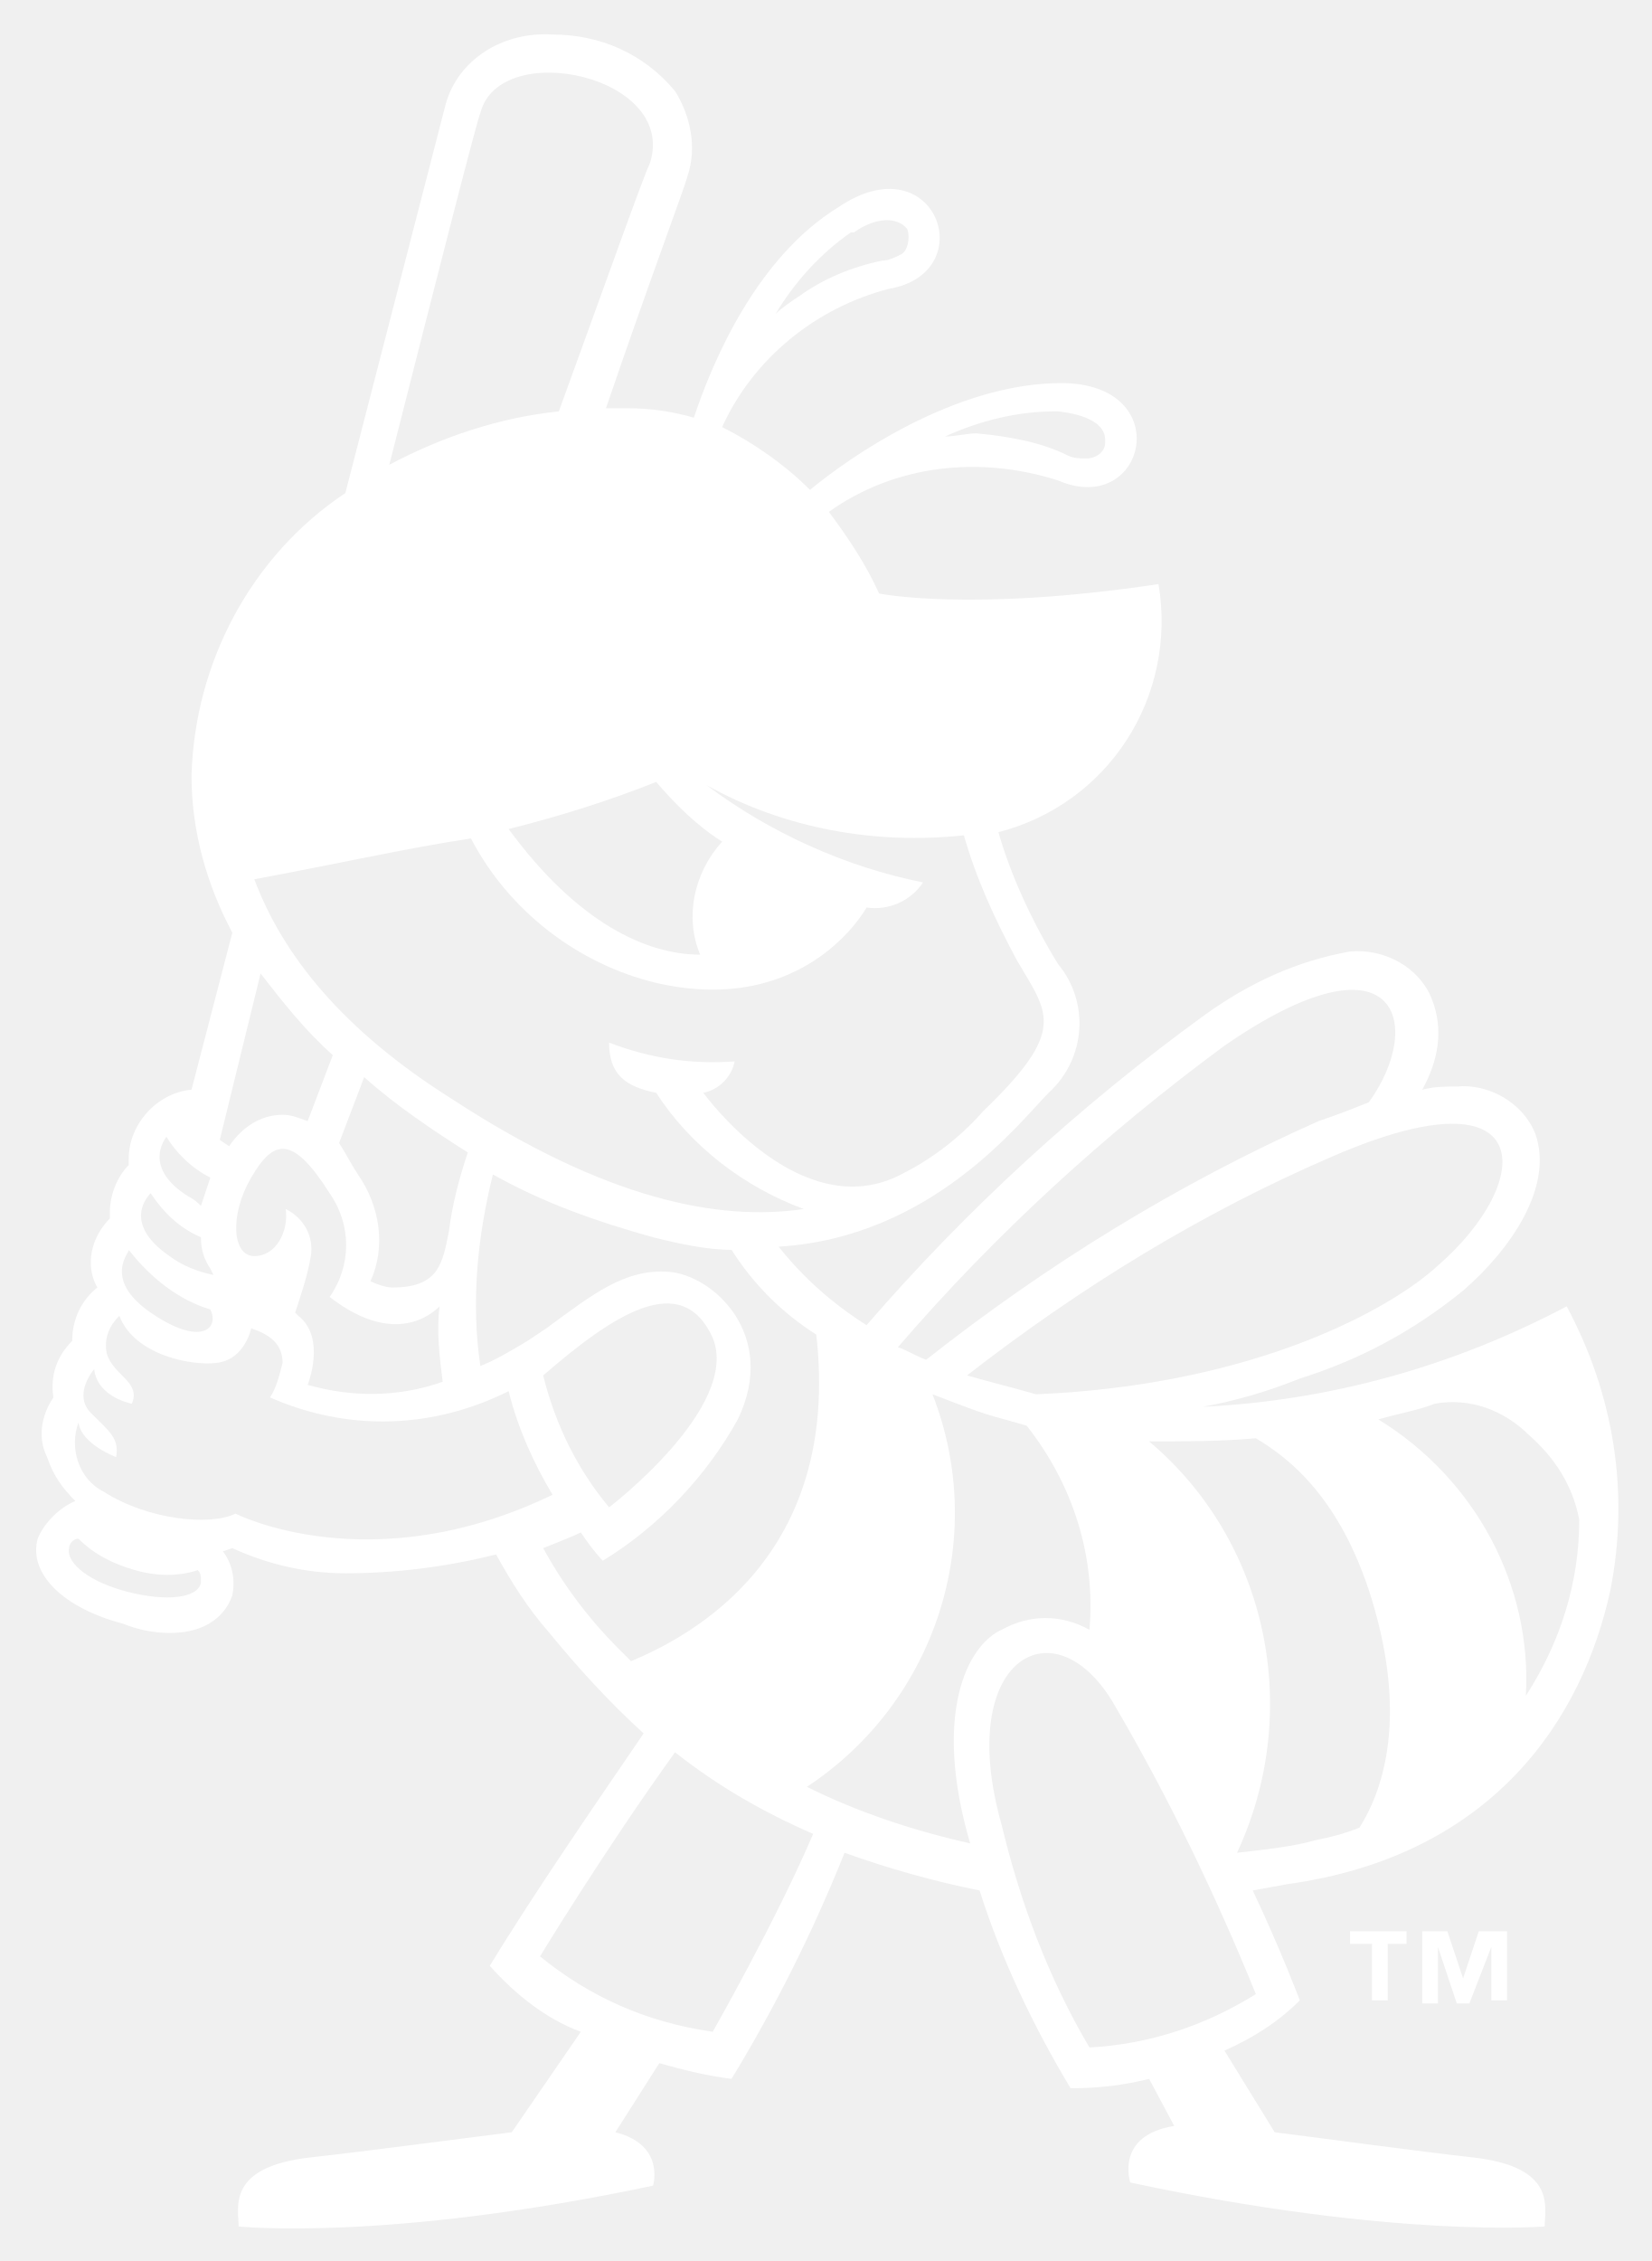
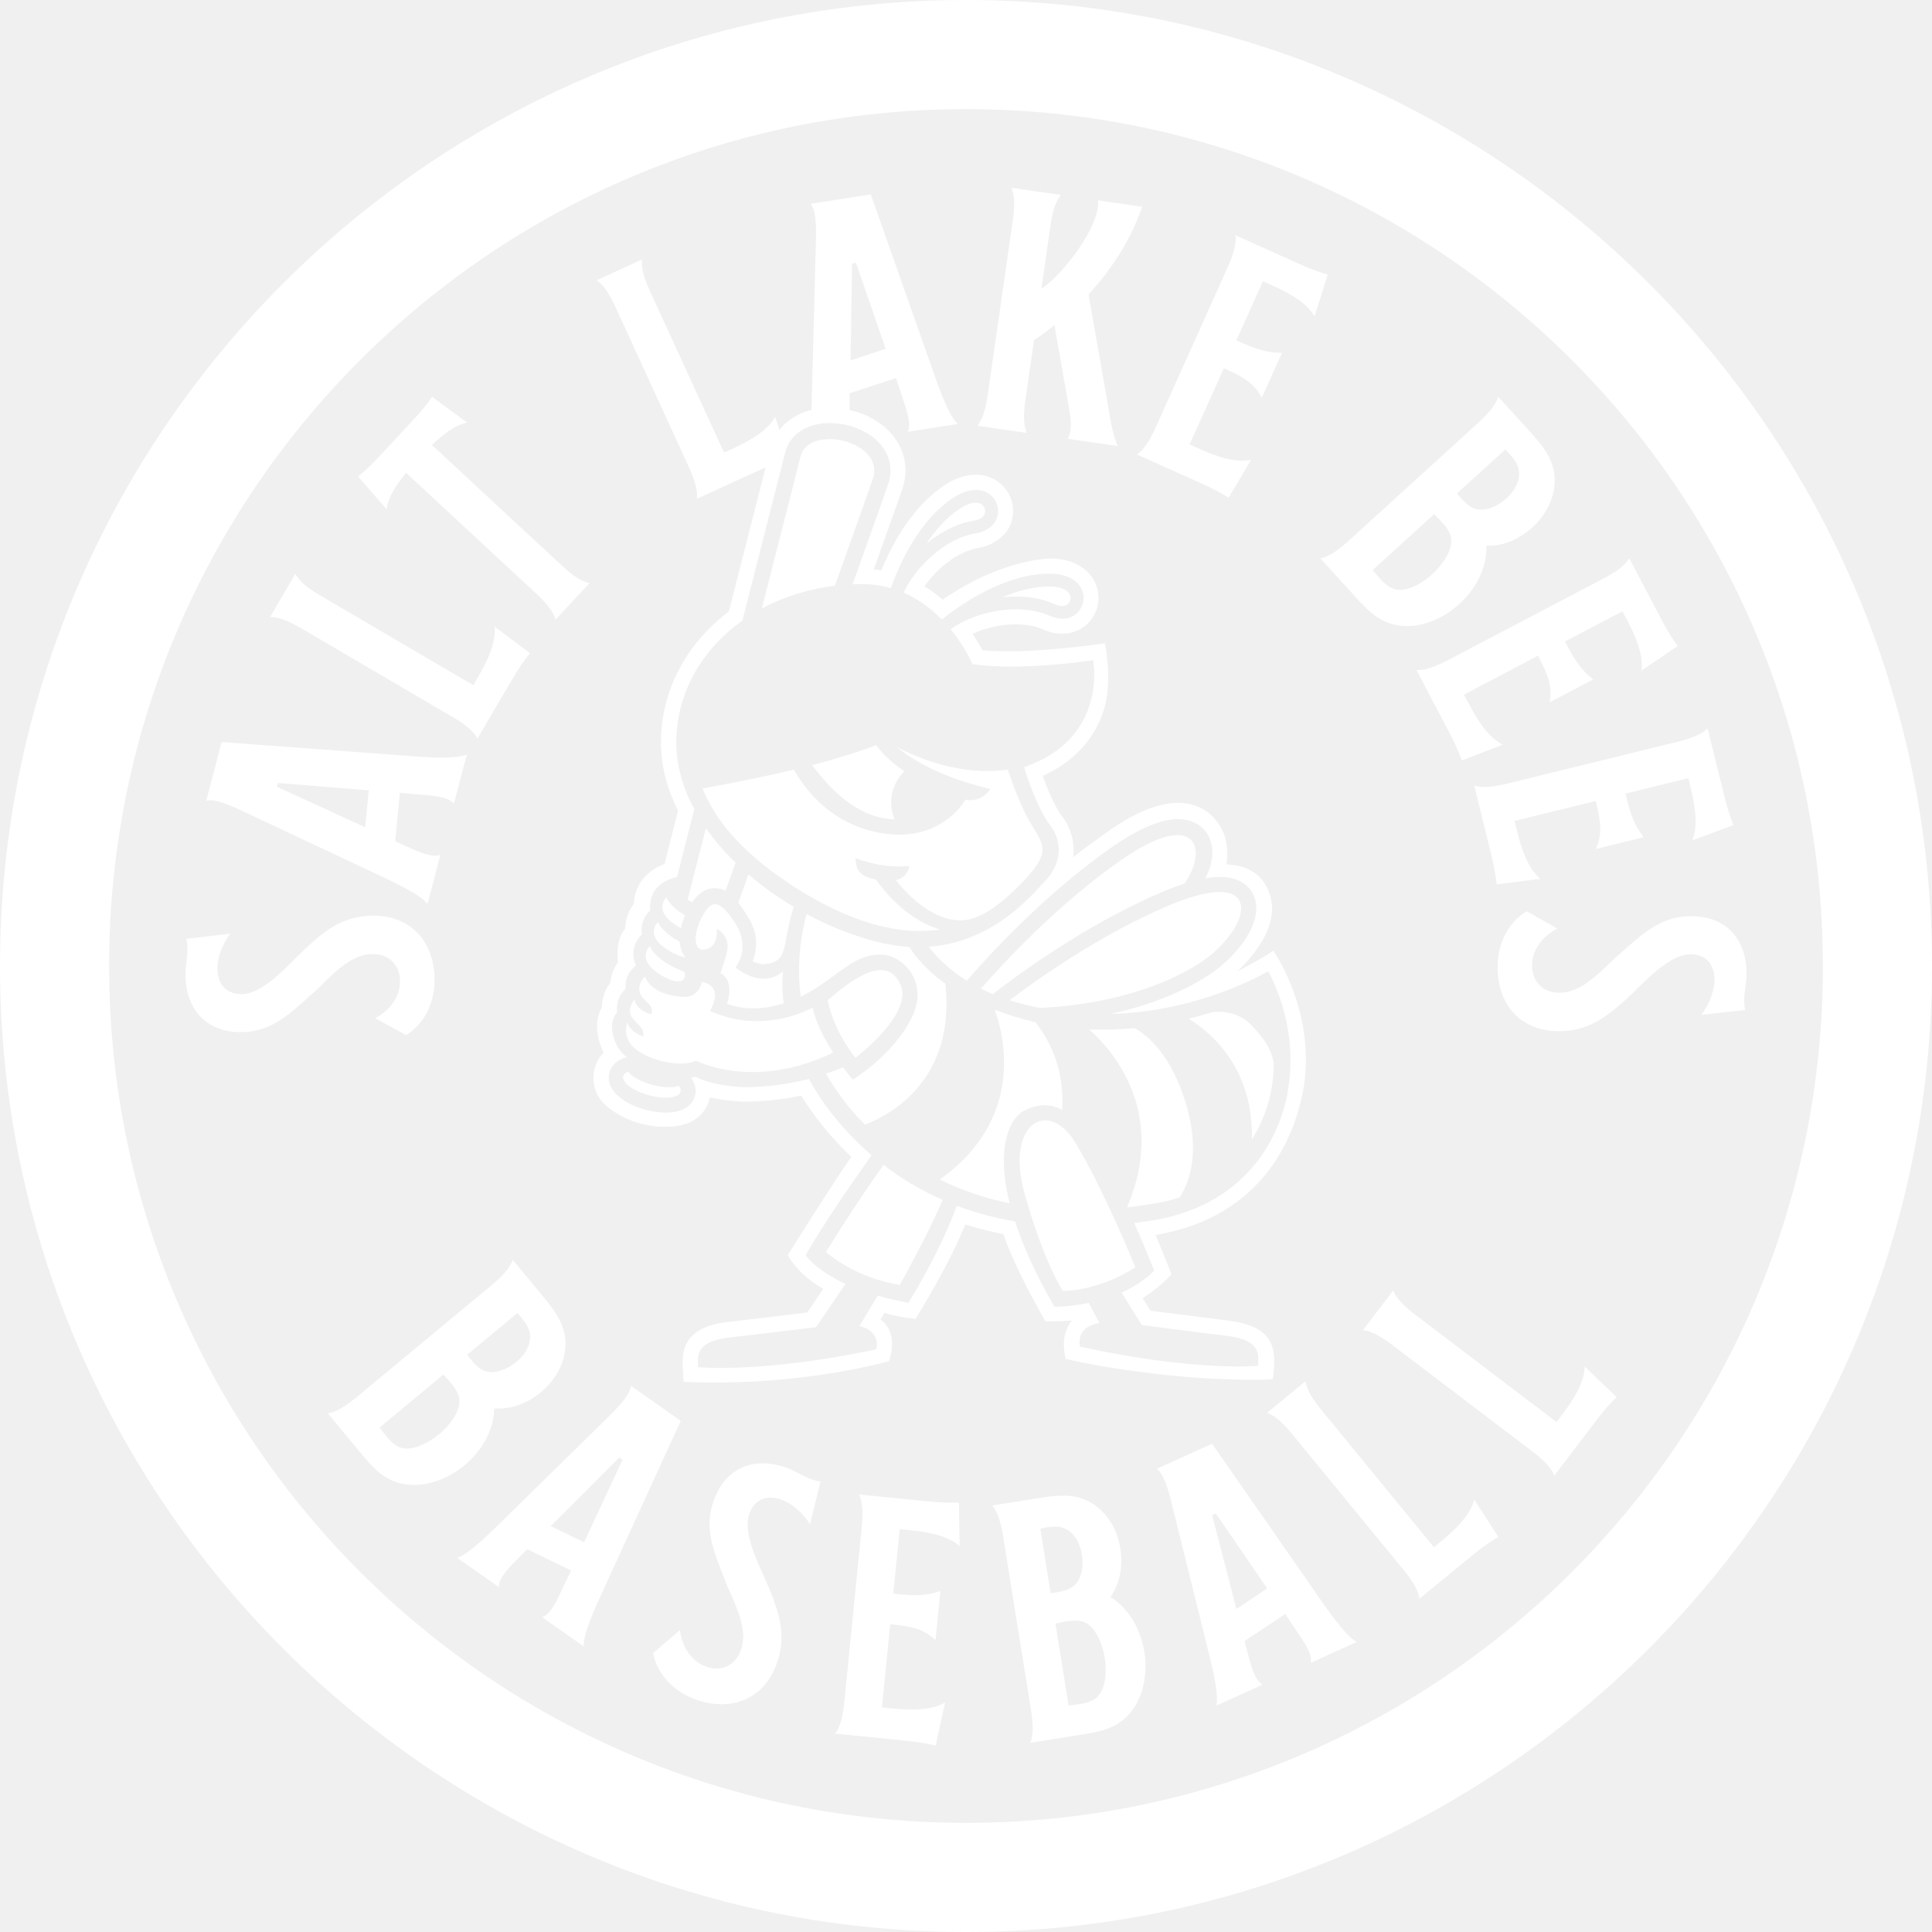
- <svg xmlns="http://www.w3.org/2000/svg" viewBox="0 0 52.6 72">
-   <mask id="ink-561" maskUnits="userSpaceOnUse" x="0" y="0" width="52.6" height="72">
+ <svg xmlns="http://www.w3.org/2000/svg" viewBox="0 0 216 216">
+   <mask id="ink-561" maskUnits="userSpaceOnUse" x="0" y="0" width="216" height="216">
    <g fill="#fff">
-       <path d="M44.9 61.9h-.7v1.8h-.5v-1.8H43v-.4h1.8v.4zm3.1 1.8h-.5V62l-.7 1.8h-.4l-.6-1.8v1.8h-.5v-2.3h.8l.5 1.5.5-1.5h.9v2.2z" fill="#fff" />
-       <path d="M50.2 40.1c2.1 3.2 2.8 7 2.1 10.8-1 5.4-5.4 9.5-10.8 10.2.5 1.3 1.2 2.9 1.2 2.9-.6.7-1.3 1.3-2.1 1.8l.6.9 5.8.7c3.7.5 3.5 2.4 3.2 4.3-2.6.1-5.2 0-7.7-.3-2.5-.2-5.1-.6-7.6-1.2-.3-1-.2-2 .5-2.8-.7.1-2 .1-2 .1-1.2-2.1-2.2-4.2-3-6.5-.9-.2-1.9-.4-2.8-.7-1.1 2.4-2.3 4.8-3.7 7-.8-.1-1.5-.2-2.3-.5l-.3.5c1.5 1.1.6 3.1.6 3.1-4.1 1-8.3 1.6-12.5 1.6-1.6 0-2.7-.1-2.7-.1s-.1-.6-.1-1.3-.1-2.7 3.3-3.1l5.9-.7L17 65c-1.1-.6-2-1.4-2.6-2.5 0 0 3.3-5.2 4.7-7.2-1.4-1.3-2.7-2.9-3.7-4.5-1.4.3-2.8.4-4.3.5H11c-.8 0-1.6-.1-2.4-.3 0 0-.3 2.2-3.2 2.2-1.6 0-3.2-.5-4.5-1.6-.8-.7-1.1-1.8-.8-2.8.1-.4.3-.8.7-1.1-.6-1-.6-2.3-.1-3.3 0-.7.2-1.3.6-1.8 0-.5.2-1 .6-1.5-.1-.9 0-1.8.5-2.5 0-.7.2-1.3.6-1.9.1-1.4 1-2.5 2.3-2.9l1-3.9C5.4 28.2 5 26.4 5 24.6c.1-3.8 1.9-7.4 5-9.6 2.5-9.6 3-11.8 3.1-12 .6-1.9 2.4-3.2 4.4-3 1.9 0 3.6.8 4.8 2.2.8 1.1 1 2.4.6 3.7 0 .1-.2.5-2.1 6l.6.1c.9-2.5 2.6-4.7 4.8-6.3.7-.5 1.4-.7 2.2-.7 1.4 0 2.6 1 2.8 2.5.1 1.5-1 2.9-2.5 3-1.6.4-3.1 1.4-4 2.8.5.3.9.6 1.4 1 2.3-1.7 5.1-2.8 8-3 2.4 0 3.5 1.5 3.5 2.9 0 1.5-1.2 2.6-2.6 2.6-.5 0-1-.1-1.4-.3-.6-.3-1.3-.4-2-.4-1.1 0-2.2.2-3.2.7.3.4.5.8.7 1.2 3 .1 6.1-.1 9.1-.5.3 1.6.3 3.2 0 4.7-.7 2.3-2.3 4.2-4.6 5.1.3 1 .8 2 1.4 2.9.7.9 1 2 .9 3.1.8-.6 1.5-1.2 2.3-1.7 6-4.4 8.3-1.4 8.8 0 .3.7.3 1.5.2 2.3 1.4 0 2.7.9 3.1 2.2.6 2.1-1.1 4.2-2.4 5.5.6-.5 1.5-1 2.3-1.5z" fill="#000" />
-       <path d="M51.3 50.6c.6-3.1.1-6.2-1.4-9-3.6 1.9-7.5 3-11.6 3.2 1.1-.2 2.1-.5 3.1-.9 1.9-.6 3.6-1.5 5.2-2.8 1.5-1.3 2.9-3.3 2.3-5-.4-1-1.5-1.6-2.5-1.5-.4 0-.7 0-1.1.1.5-.9.7-1.9.3-2.9-.4-1-1.5-1.6-2.6-1.5-1.7.3-3.2 1-4.6 2-4 2.9-7.6 6.2-10.8 9.9-1.1-.7-2-1.5-2.8-2.5 4.9-.3 7.7-4 8.6-4.9 1.2-1.1 1.3-2.9.3-4.1-.8-1.3-1.5-2.8-1.9-4.2 3.5-.9 5.7-4.3 5.1-7.9-6 .9-8.9.3-8.9.3-.4-.9-1-1.8-1.6-2.6 2.1-1.5 4.8-1.8 7.3-1 2.8 1.2 3.8-3.1.1-3.1-3.4 0-6.8 2.4-8 3.4-.8-.8-1.8-1.5-2.8-2 1-2.2 3-3.8 5.3-4.4 3-.5 1.5-4.7-1.6-2.6-2.6 1.6-4 4.9-4.6 6.7-.7-.2-1.4-.3-2.1-.3h-.7c1.4-4.1 2.5-7 2.6-7.4.3-.9.1-1.9-.4-2.7-1-1.2-2.4-1.8-3.9-1.8-1.6-.1-3 .8-3.4 2.2L11 15.7c-3 2-4.8 5.4-4.9 9 0 1.8.5 3.5 1.3 5l-1.3 5c-1.1.1-2 1.1-2 2.2v.2c-.4.4-.6 1-.6 1.5v.2c-.6.6-.8 1.5-.4 2.2-.5.4-.8 1-.8 1.7-.5.5-.7 1.1-.6 1.8-.4.6-.5 1.3-.2 1.9.2.6.5 1 .9 1.4-.5.2-1 .7-1.2 1.2-.3 1.1.8 2.2 2.7 2.7.5.2 1 .3 1.5.3 1.5 0 1.9-.9 2-1.2.1-.5 0-1-.3-1.4l.3-.1c1.1.5 2.3.8 3.6.8 1.6 0 3.2-.2 4.8-.6.5.9 1 1.7 1.7 2.5.9 1.1 1.9 2.2 3 3.2-1.5 2.2-3.5 5.1-4.9 7.4.8.9 1.8 1.7 2.9 2.1l-2.2 3.2c-1.6.2-4.6.6-6.4.8-2.7.3-2.3 1.6-2.3 2.2 0 0 4.7.5 13.2-1.3 0 0 .4-1.3-1.2-1.7l1.4-2.2c.7.2 1.5.4 2.3.5 1.4-2.3 2.6-4.7 3.6-7.2 1.4.5 2.8.9 4.3 1.2.7 2.2 1.7 4.3 2.9 6.3.9 0 1.7-.1 2.5-.3l.8 1.5c-1.9.3-1.4 1.8-1.4 1.8 8.4 1.8 13.2 1.4 13.2 1.4 0-.6.4-1.9-2.3-2.2-1.8-.2-4.7-.6-6.3-.8L39 65.3c.9-.4 1.7-.9 2.4-1.6 0 0-.6-1.6-1.5-3.5L41 60c6.5-.9 9.4-5.2 10.3-9.4zm-37-11.4c-.2 1-.3 1.8-1.8 1.8-.2 0-.5-.1-.7-.2.5-1.1.3-2.4-.4-3.4-.2-.3-.4-.7-.6-1l.8-2.1c1 .9 2.2 1.7 3.3 2.4-.3.9-.5 1.7-.6 2.5z" fill="#fff" />
-       <path d="M28.6 42.9c.3.1.6.3.9.4 3.8-3 8-5.6 12.5-7.6.6-.2 1.1-.4 1.6-.6 1.8-2.5.9-5.6-4.6-1.8-3.8 2.8-7.3 6-10.4 9.6zm2.2.9c.7.2 1.5.4 2.2.6 7.1-.3 11.4-2.8 12.8-4.1 3.1-2.7 3.2-6.3-3.3-3.5-4.2 1.8-8.1 4.2-11.7 7zM4.3 50c-.7-.2-1.3-.5-1.8-1-.2 0-.3.2-.3.3-.1.5.7 1.1 1.9 1.4s2.2.2 2.3-.3c0-.2 0-.3-.1-.4-.6.2-1.3.2-2 0zm12.9 12.3c1.6 1.3 3.4 2.1 5.5 2.4 0 0 2-3.5 3.2-6.3-1.6-.7-3-1.5-4.4-2.6-2.3 3.2-4.3 6.5-4.3 6.5zM9 35.5c.3 0 .5.1.8.2l.8-2.1c-.9-.8-1.6-1.7-2.3-2.6L7 36.3l.3.2c.4-.6 1-1 1.7-1zM20.7 5.2c.9-2.8-4.8-4-5.4-1.6-.1.2-1.3 4.9-2.9 11.2 1.7-.9 3.5-1.5 5.4-1.7 1.6-4.4 2.7-7.5 2.9-7.9zM34 14.5c.2.1.4.1.6.1.3 0 .6-.2.6-.5V14c0-.5-.6-.8-1.5-.9h-.1c-1.2 0-2.4.3-3.5.8.3 0 .7-.1 1-.1 1.1.1 2.1.3 2.9.7zm-5.9-6.2c.2 0 .4-.1.6-.2.2-.1.3-.5.2-.8-.3-.4-1-.4-1.7.1h-.1c-1 .7-1.8 1.6-2.4 2.6.2-.2.5-.4.8-.6.7-.5 1.6-.9 2.6-1.1zm22.2 40.1c-.2-1.1-.8-2-1.6-2.7-.8-.8-1.9-1.2-3-1-.5.2-1.1.3-1.8.5 3.1 1.9 4.9 5.3 4.7 8.8 1.1-1.7 1.7-3.6 1.7-5.6zM40 45.8c-1.1.1-2.2.1-3.4.1 3.8 3.2 4.9 8.6 2.8 13.1.9-.1 1.8-.2 2.5-.4.5-.1.9-.2 1.4-.4.7-1.1 1.5-3.3.5-6.9S41 46.4 40 45.8zm-8.1 6.1c.9-.5 1.9-.5 2.8 0 .2-2.3-.5-4.6-2-6.5l-.7-.2c-.8-.2-1.5-.5-2.3-.8 1.8 4.6.1 9.8-4 12.5 1.6.8 3.4 1.4 5.2 1.8-1.2-4.1-.1-6.3 1-6.8z" fill="#fff" style="fill:#000" />
-       <path d="M31.9 58.1c.6 2.5 1.5 4.9 2.8 7.1 1.9-.1 3.7-.7 5.3-1.7-1.3-3.2-2.8-6.3-4.5-9.2-1.9-3.3-5.1-1.5-3.6 3.8zM5.4 40c.4.3.9.5 1.4.6l-.1-.2c-.2-.3-.3-.6-.3-1-.7-.3-1.2-.8-1.6-1.4 0 0-1 .9.6 2zm.6-1.9c.2.1.3.2.4.3l.3-.9c-.6-.3-1.1-.8-1.4-1.3.1-.1-.9.9.7 1.9zm13.7 14.4l.4.4c1.9-.8 6.7-3.3 5.9-10.4-1.1-.7-2-1.6-2.7-2.7-.8 0-1.7-.2-2.5-.4-1.8-.5-3.5-1.1-5.1-2-.5 2-.7 4.1-.4 6.1.5-.2 1-.5 1.5-.8l.6-.4c1.5-1.1 2.5-1.9 3.9-1.8s3.5 2 2.2 4.7c-1 1.8-2.5 3.4-4.3 4.5 0 0-.3-.3-.7-.9-.2.1-.7.3-1.2.5.6 1.1 1.4 2.2 2.4 3.2z" fill="#fff" style="fill:#000" />
-       <path d="M16.2 44.3c-2.4 1.2-5.1 1.3-7.6.2.2-.3.3-.7.4-1.1 0-.6-.4-.9-1-1.1 0 0-.2 1-1.1 1.1-.7.1-2.6-.2-3.1-1.5-.3.3-.5.7-.4 1.2.2.7 1.1.9.8 1.6 0 0-1.1-.2-1.2-1.1 0 0-.7.8-.1 1.4s.9.8.8 1.4c0 0-1.1-.4-1.2-1.1-.3.8 0 1.8.8 2.2 1.4.9 3.4 1.1 4.2.7 0 0 4.3 2.2 10.1-.6-.6-1-1.1-2.1-1.4-3.3zm6.5-1.7c-1-2.2-3.2-.7-5.4 1.2.4 1.6 1.1 3 2.1 4.2 0 0 4.2-3.2 3.3-5.4z" fill="#fff" style="fill:#000" />
-       <path d="M14.1 44c-.1-.8-.2-1.6-.1-2.4-.5.5-1.7 1.1-3.5-.3.7-1 .7-2.3 0-3.3-1.2-1.9-1.8-1.7-2.5-.5s-.6 2.5.1 2.5 1.1-.8 1-1.5c.6.3.9.9.8 1.5-.1.6-.3 1.2-.5 1.8l.1.1c.9.7.3 2.2.3 2.2 1.4.4 2.9.4 4.3-.1zm-9.3-2.2c1.6 1.1 2.2.5 1.9-.1-1-.3-1.9-1-2.6-1.9.1 0-.9.9.7 2z" fill="#fff" style="fill:#000" />
-       <path d="M23 26.8c-.8-.5-1.5-1.2-2.1-1.9-1.5.6-3.1 1.1-4.7 1.5 2.2 3 4.4 4 6.1 4-.5-1.2-.2-2.6.7-3.6z" fill="#000" style="fill:#000" />
-       <path d="M14.4 35c4.9 3.2 8.5 3.9 11.2 3.5-1.9-.7-3.6-2-4.7-3.7-1-.2-1.5-.6-1.5-1.6 1.3.5 2.6.7 4 .6-.1.5-.5.9-1 1 .6.8 3.4 4.1 6.3 2.6 1-.5 1.9-1.2 2.6-2 2.7-2.6 2.1-3.1 1.1-4.8-.7-1.3-1.3-2.6-1.7-4-2.8.3-5.7-.2-8.2-1.6 2 1.5 4.4 2.6 6.9 3.1-.4.6-1.1.9-1.8.8 0 0-1.9 3.5-6.7 2.4-2.5-.6-4.7-2.3-5.9-4.6-2 .3-4.2.8-6.9 1.3.9 2.4 2.8 4.8 6.3 7z" fill="#fff" style="fill:#000" />
+       <g clip-path="url(#a)">
+         <g clip-path="url(#b)">
+           <path fill="#fff" d="M108 216C48.45 216 0 167.55 0 108S48.45 0 108 0s108 48.45 108 108-48.45 108-108 108Z" />
+           <path fill="#fff" d="M108 207.59c-54.91 0-99.59-44.67-99.59-99.59S53.09 8.41 108 8.41c54.91 0 99.59 44.67 99.59 99.59s-44.67 99.59-99.59 99.59Z" />
+           <path fill="#fff" d="M203.809 108c0 52.91-42.89 95.8-95.8 95.8s-95.81-42.89-95.81-95.8S55.09 12.2 108 12.2s95.8 42.89 95.8 95.8" style="fill:#000" />
+           <path fill="#000" d="M48.59 109.48c-.03-2.13-.7-3.93-1.94-5.2-1.24-1.28-2.99-1.94-5.02-1.91-3.28.05-5.27 1.64-7.53 3.72-.22.22-.45.47-.73.71l-.21.22c-1.72 1.73-4.07 4.1-6.08 4.12h-.06c-1.7 0-2.68-1.03-2.71-2.84-.02-1.38.7-2.94 1.43-3.92l-4.92.59c.09.3.14.64.14 1.04 0 .51-.06 1.04-.12 1.56-.06.51-.12.99-.11 1.44.06 3.99 2.48 6.44 6.28 6.38 3.24-.04 5.18-1.81 7.86-4.26l.56-.48.49-.49c1.55-1.55 3.48-3.47 5.69-3.5h.06c2.08 0 3.04 1.5 3.06 3 .02 1.68-1.04 3.26-2.79 4.17l3.46 1.9c2-1.21 3.22-3.59 3.19-6.25ZM47 88.84c1.58.12 3.07.24 3.75 1l1.44-5.48c-.83.35-2.49.42-5.3.24l-22.11-1.64-1.73 6.58c.9-.28 2.61.44 4.33 1.26l15.91 7.48c1.95.94 3.83 1.92 4.51 2.77l1.44-5.48c-.98.34-2.39-.3-3.87-.98-.29-.13-.58-.27-.88-.39l-.31-.15.53-5.43 1.22.13c.35.04.71.06 1.07.09Zm-6.17 3.65-9.85-4.52.11-.43 10.14.82-.4 4.12v.01ZM35.84 66.59c-1.06-.62-2.32-1.45-2.82-2.43l-2.82 4.82h.09c1.08 0 2.37.67 3.4 1.27l16.87 9.89c1.06.62 2.32 1.45 2.82 2.43l3.83-6.52c.7-1.19 1.26-2.08 2.05-3.02l-3.96-2.97c.19 1.84-.84 3.9-1.99 5.88l-.39.67L35.85 66.6l-.01-.01ZM42.38 51.05c-.77.83-1.47 1.53-2.34 2.22l3.19 3.68c.18-1.46 1.13-2.8 2.04-3.93l.13-.16L59.88 66.3c.9.83 1.95 1.92 2.23 2.98l3.8-4.09c-1.08-.2-2.24-1.17-3.14-2L48.29 49.75l.15-.14c1.08-1.01 2.37-2.07 3.8-2.36l-3.93-2.88c-.62.92-1.27 1.67-2.04 2.5l-3.89 4.19v-.01ZM122.72 23.28c-.4 2.77-3.87 7.26-5.92 8.74l-.37.27 1-6.97c.18-1.21.47-2.69 1.18-3.53l-5.53-.79c.45 1 .32 2.5.14 3.72l-2.78 19.35c-.18 1.22-.46 2.7-1.18 3.53l5.53.8c-.45-1-.32-2.5-.14-3.72l.95-6.64.07-.05c.43-.29 1.13-.77 1.97-1.44l.25-.2 1.62 9.24c.2 1.19.4 2.42-.12 3.47l5.61.81c-.35-.6-.69-1.87-.99-3.78l-2.31-13.17.07-.07c2.77-3.06 4.72-6.25 5.93-9.74l-4.95-.71c.03.27.02.58-.03.9M146.969 35.37l1.47-4.66c-1.24-.37-2.22-.77-3.45-1.32l-6.86-3.09c.16 1.09-.39 2.49-.89 3.62l-8.01 17.83c-.51 1.12-1.2 2.46-2.11 3.06l6.97 3.13c1.23.55 2.17 1.02 3.27 1.7l2.52-4.23c-1.84.38-4-.42-6.06-1.35l-.82-.37 3.83-8.52.43.19c1.84.83 3.06 1.61 3.81 3.11l2.26-5.03c-1.67.02-2.88-.4-4.67-1.2l-.43-.19 2.97-6.61.71.32c1.95.87 4.08 1.94 5.05 3.6M170.649 47.81l-3.16-3.47c-.29 1.06-1.35 2.13-2.25 2.96l-14.46 13.16c-.91.83-2.08 1.78-3.16 1.97l3.71 4.07c1.67 1.85 3.12 3.44 5.89 3.5h.06c2.01 0 4.15-.9 5.88-2.48 1.92-1.74 3.05-4.1 3.02-6.3v-.2h.21c1.73 0 3.48-.73 4.93-2.05 1.22-1.11 2.06-2.53 2.37-4 .62-3.13-1.08-5-3.04-7.16Zm-10.51 16.39c-.95.86-2.38 1.75-3.63 1.75-.21 0-.41-.02-.6-.08-.88-.24-1.69-1.22-2.22-1.87l-.21-.26.18-.18 6.67-6.07.26.25c.63.62 1.48 1.48 1.64 2.37.24 1.38-.98 3.06-2.09 4.08m8.25-8.45c-.71.65-1.75 1.24-2.78 1.24-.22 0-.44-.03-.65-.08-.57-.17-1.21-.69-1.9-1.53l-.16-.21.19-.17 5.2-4.73.19.19c.79.79 1.22 1.47 1.31 2.07.22 1.02-.3 2.23-1.39 3.23M181.769 69.04c.99 1.89 2.01 4.05 1.75 5.94l4.03-2.75c-.75-1.06-1.27-1.97-1.9-3.16l-3.5-6.66c-.55.96-1.84 1.73-2.93 2.3l-17.31 9.08c-1.09.57-2.46 1.2-3.55 1.11l3.55 6.76c.63 1.19 1.08 2.14 1.53 3.36l4.59-1.77c-1.68-.83-2.88-2.79-3.94-4.8l-.42-.79 8.28-4.35.21.42c.94 1.78 1.42 3.15 1.08 4.79l4.88-2.56c-1.31-1.01-2.02-2.09-2.93-3.82l-.22-.42 6.42-3.37.36.69h.02ZM188.94 87.76c.51 2.07.98 4.41.27 6.19l4.58-1.7c-.47-1.21-.76-2.22-1.08-3.53l-1.8-7.3c-.76.8-2.2 1.23-3.39 1.52l-18.98 4.66c-1.2.29-2.67.58-3.72.22l1.83 7.42c.32 1.31.54 2.34.68 3.63l4.88-.62c-1.43-1.21-2.13-3.4-2.67-5.6l-.21-.87 9.07-2.23.11.45c.48 1.95.62 3.4-.1 4.92l5.36-1.32c-1.03-1.3-1.46-2.52-1.93-4.42l-.11-.45 7.03-1.73.19.76h-.01ZM167.43 108.1c0 4.37 2.7 7.19 6.85 7.19h.02c3.28 0 5.29-1.58 7.57-3.63.22-.22.46-.46.74-.7l.22-.22c1.73-1.71 4.11-4.04 6.13-4.05 1.73 0 2.72 1.05 2.72 2.87 0 1.37-.73 2.93-1.47 3.9l4.92-.54c-.08-.3-.13-.64-.13-1.04 0-.5.07-1.04.14-1.55s.13-.99.13-1.45c0-1.92-.57-3.53-1.62-4.67-1.08-1.16-2.66-1.78-4.57-1.78h-.02c-3.24 0-5.2 1.75-7.91 4.17l-.56.48c-.16.15-.33.31-.5.48-1.57 1.53-3.52 3.43-5.73 3.43-2.12 0-3.07-1.52-3.08-3.03 0-1.68 1.08-3.25 2.84-4.14l-3.43-1.94c-2.02 1.19-3.26 3.55-3.25 6.21M60.32 144.46l-3-3.61c-.33 1.05-1.44 2.07-2.39 2.86l-15.04 12.48c-.95.78-2.15 1.68-3.24 1.82l3.52 4.24c1.59 1.92 2.96 3.58 5.72 3.76 2.02.11 4.23-.69 6.05-2.2 1.99-1.65 3.23-3.95 3.31-6.15v-.19h.2c1.72.08 3.52-.57 5.04-1.83 1.27-1.06 2.18-2.44 2.54-3.89.76-3.1-.85-5.04-2.72-7.3m-11.24 15.91c-.94.78-2.33 1.57-3.54 1.59-.26 0-.52-.03-.76-.11-.86-.28-1.63-1.3-2.13-1.97l-.2-.27 7.13-5.92.25.26c.59.65 1.41 1.55 1.53 2.45.18 1.39-1.11 3.01-2.27 3.98m8.62-8.09c-.7.58-1.7 1.1-2.67 1.12-.27 0-.55-.03-.81-.12-.57-.2-1.18-.74-1.83-1.61l-.16-.21 5.62-4.66.17.2c.76.83 1.15 1.52 1.22 2.13.17 1.03-.4 2.22-1.54 3.16M70.52 154.97c-.06.94-1.32 2.29-2.69 3.62l-12.55 12.32c-1.56 1.5-3.13 2.93-4.16 3.26l4.64 3.25c.02-1.04 1.11-2.13 2.26-3.29l.68-.68.25-.24 4.91 2.38-.54 1.09c-.16.32-.31.65-.46.97-.66 1.44-1.29 2.8-2.24 3.16l4.64 3.25c-.04-.91.47-2.49 1.62-5.05l9.23-20.16-5.57-3.91-.02.03Zm-5.22 17.46-3.72-1.81 7.66-7.67.36.26-4.3 9.22ZM90.56 170.42l1.18-4.8c-.31-.02-.65-.1-1.02-.23-.47-.17-.95-.42-1.42-.66-.46-.24-.89-.46-1.31-.62-1.81-.65-3.52-.68-4.94-.07-1.47.62-2.59 1.9-3.24 3.7-1.1 3.05-.13 5.48 1.22 8.86l.26.69c.08.19.18.41.28.63.9 1.99 2.02 4.48 1.27 6.56-.32.89-.89 1.53-1.64 1.85-.68.29-1.48.29-2.26 0-1.58-.57-2.69-2.12-2.92-4.08l-3 2.56c.43 2.3 2.23 4.28 4.72 5.18 2 .72 3.92.73 5.55.02s2.86-2.1 3.55-4.02c1.11-3.09.32-5.51-.82-8.36-.14-.29-.28-.6-.41-.94l-.13-.28c-1.01-2.21-2.4-5.25-1.71-7.14.32-.88.83-1.45 1.54-1.7.59-.21 1.32-.17 2.09.11 1.29.46 2.51 1.69 3.16 2.72M107.289 172.87l-.08-4.88c-1.3.04-2.35-.03-3.69-.16l-7.49-.75c.5.98.43 2.49.31 3.71l-1.94 19.45c-.12 1.22-.35 2.71-1.03 3.58l7.6.76c1.34.14 2.38.28 3.64.57l1.05-4.81c-1.62.94-3.92.87-6.17.64l-.89-.09.93-9.3.46.05c2 .2 3.41.56 4.6 1.73l.55-5.49c-1.57.54-2.86.54-4.81.34l-.46-.05.72-7.21.78.08c2.12.21 4.49.55 5.93 1.81M127.93 184.65c-.41-2.56-1.76-4.79-3.61-5.98l-.17-.11.11-.17c.95-1.45 1.31-3.32 1-5.27-.26-1.63-.99-3.12-2.05-4.17-2.28-2.24-4.78-1.84-7.66-1.37l-4.63.74c.73.82 1.05 2.3 1.24 3.51l3.1 19.3c.2 1.21.35 2.71-.08 3.72l5.43-.87c2.46-.39 4.59-.72 6.15-3.01 1.12-1.68 1.55-3.99 1.18-6.32m-10.48-6.54-1.15-7.2.26-.06c1.09-.23 1.89-.22 2.45.03.97.38 1.7 1.47 1.94 2.93.19 1.15.04 2.68-.91 3.51-.46.38-1.24.64-2.32.76l-.26.03h-.01Zm5.13 11.7c-.68.6-1.94.74-2.78.83l-.34.03-1.47-9.15.36-.08c.86-.18 2.05-.43 2.88-.07 1.29.56 2.03 2.49 2.27 3.98.24 1.47.14 3.52-.92 4.45M151.69 183.57c-.8-.43-1.9-1.67-3.52-3.96l-12.66-18.2-6.19 2.81c.78.52 1.3 2.3 1.75 4.16l4.23 17.06c.5 2.11.93 4.18.69 5.25l5.16-2.34c-.89-.55-1.27-2.04-1.68-3.62-.08-.31-.16-.62-.25-.93l-.07-.33 4.55-3.02.67 1.02c.19.3.4.59.6.89.9 1.3 1.75 2.53 1.58 3.54l5.16-2.34-.02.01Zm-13.46-3.69-2.71-10.49.41-.18 5.75 8.38-3.45 2.29ZM164.82 167.67c-.46 1.79-2.14 3.38-3.91 4.82l-.6.49-12.54-15.3c-.78-.95-1.67-2.16-1.8-3.26l-4.32 3.54c1.05.34 2.06 1.46 2.84 2.4l12.4 15.12c.78.95 1.67 2.16 1.8 3.26l5.85-4.79c1.07-.87 1.91-1.51 2.97-2.12l-2.68-4.16h-.01ZM174.021 158.99l-15.75-11.97c-.98-.74-2.13-1.72-2.51-2.75l-3.38 4.45c1.09.09 2.34.94 3.32 1.68l15.56 11.83c.98.74 2.13 1.72 2.51 2.75l4.58-6.02c.81-1.07 1.5-1.91 2.4-2.76l-3.58-3.42c-.03 1.85-1.3 3.78-2.68 5.6l-.47.62v-.01Z" style="fill:#fff" />
+           <path fill="#000" d="M145.571 122.56c1.92-9-3.21-16.27-3.21-16.27-1.49 1.03-3.99 2.28-3.99 2.28 2.03-1.95 4.56-5.14 3.66-8.34-.78-2.77-2.92-3.51-4.91-3.59.19-1.15.09-2.48-.31-3.48-.82-2.05-4.29-6.54-13.34.08-1.17.86-2.37 1.7-3.49 2.59.21-1.6-.21-3.24-1.3-4.65-.77-1.01-1.58-2.97-2.1-4.43 4.42-2.01 6.24-5.23 6.92-7.71.87-3.18.03-7.12.03-7.12s-8.48 1.29-13.7.78c-.25-.48-.61-1.12-1.09-1.84 1.32-.6 3.04-1.06 4.82-1.06 1.16 0 2.19.19 3.07.58.72.32 1.44.47 2.13.47 2.26 0 4.03-1.75 4.05-3.99.01-2.1-1.66-4.38-5.35-4.42 0 0-5.44 0-12.06 4.6-.65-.56-1.34-1.06-2.05-1.48 1.38-1.98 3.66-3.89 6.03-4.3 2.02-.35 4.09-1.9 3.87-4.47-.18-2.12-1.97-3.72-4.16-3.72-1.1 0-2.24.37-3.38 1.11-3.67 2.36-5.95 6.59-7.18 9.59-.28-.05-.56-.08-.84-.11 3-8.39 3.17-8.95 3.24-9.14.61-1.94.3-3.91-.89-5.55-1.13-1.55-2.97-2.67-5.06-3.13V43.97l5.2-1.7.37 1.16c.11.34.23.68.34 1.02.52 1.49 1.01 2.91.59 3.83l5.59-.88c-.66-.63-1.39-2.12-2.35-4.76l-7.37-20.91-6.72 1.06c.61.71.65 2.56.58 4.48l-.46 17.57c0 .33-.02.66-.04.99-1.49.37-2.73 1.15-3.57 2.24l-.48-1.46c-.9 1.61-2.93 2.72-5 3.67l-.71.32-8.25-17.98c-.51-1.12-1.07-2.52-.92-3.61l-5.08 2.33c.92.59 1.62 1.93 2.14 3.05l8.15 17.77c.51 1.12 1.07 2.52.92 3.61l6.87-3.15c.28-.13.55-.25.81-.36-.6 2.35-1.8 7.07-4.1 16.1-4.8 3.62-7.56 8.88-7.59 14.54-.02 2.58.62 5.18 1.91 7.75l-1.52 5.95c-2.05.75-3.33 2.37-3.43 4.45-.52.68-.94 1.64-.95 2.75-1.13 1.24-.86 3.56-.81 3.77-.51.7-.79 1.46-.85 2.29-.4.5-.92 1.36-.97 2.79-1.22 2.16.03 4.7.21 5.04-.63.64-.9 1.34-1 1.73-.39 1.42 0 3.1 1.25 4.17 3.08 2.65 6.75 2.38 6.82 2.38 4.33 0 4.79-3.21 4.8-3.29.93.22 2.14.41 3.68.49h.09c2.13 0 4.3-.23 6.45-.68 2.05 3.33 4.32 5.64 5.6 6.85-2.17 3.09-7.11 10.98-7.11 10.98s1.14 2.22 3.98 3.77l-1.8 2.65c-2.55.31-6.49.79-8.96 1.07-5.14.58-4.98 3.69-4.96 4.71.02 1.02.09 1.96.09 1.96s1.72.12 4.1.09c10.95-.09 18.86-2.39 18.86-2.39s1.25-3.04-.95-4.66l.46-.76c1.04.44 3.46.69 3.46.69s3.45-5.41 5.58-10.56c1.37.44 2.8.81 4.25 1.09 1.32 3.95 4.7 9.75 4.7 9.75s1.93 0 2.97-.1c-.15.17-1.4 1.6-.7 4.29 0 0 4.05 1.05 11.46 1.83 6.47.68 11.68.51 11.69.43.35-2.92.62-5.81-4.91-6.53-2.5-.32-6.52-.82-8.76-1.11l-.88-1.4c2.11-1.36 3.22-2.68 3.22-2.68s-.96-2.46-1.78-4.39c12.41-2.09 15.52-11.53 16.37-15.51m-50.3-93.1.44-.07L99.02 39l-3.93 1.29.18-10.83h-.01Z" style="fill:#fff" />
+           <path fill="#fff" d="M143.921 122.23c1.49-7.54-2.14-13.64-2.14-13.64s-7.65 4.56-17.58 4.76c1.64-.36 3.23-.8 4.74-1.34 4.54-1.6 6.97-3.48 7.81-4.21 2.29-2.01 4.41-5.04 3.48-7.53-.32-.83-1.23-2.23-3.87-2.23-.49 0-1.03.06-1.61.16.81-1.52 1.03-3.12.51-4.41-.6-1.5-2.07-2.32-3.92-2.2-1.84.12-4.16 1.14-6.9 3.03-7.61 5.27-14.05 12.36-16.35 15.02-1.98-1.22-3.33-2.58-4.25-3.79 7.4-.54 11.67-5.98 13.06-7.42 1.72-1.79 1.99-4.24.46-6.23-1.53-1.99-2.87-6.43-2.87-6.43 9.46-3.25 7.72-11.96 7.72-11.96-9 1.29-13.49.44-13.49.44s-.77-1.87-2.44-3.9c2.43-1.8 7.38-3.11 11.04-1.51 4.24 1.85 5.83-4.64.13-4.7-5.15-.06-10.26 3.6-12.15 5.12-1.12-1.15-2.54-2.25-4.28-3 1.29-2.74 4.46-6.02 8.09-6.64 4.56-.79 2.31-7.09-2.48-4-3.88 2.49-6.08 7.46-7.04 10.13-.99-.28-2.07-.45-3.24-.45-.34 0-.69 0-1.03.02 2.25-6.29 3.82-10.7 4.01-11.29.45-1.42.22-2.86-.65-4.04-1.18-1.62-3.5-2.68-5.89-2.69-2.59 0-4.51 1.26-5.01 3.31-.09.38-2.13 8.39-4.78 18.78-4.48 3.18-7.35 7.98-7.39 13.55-.02 2.59.72 5.13 2.01 7.53-.66 2.6-1.31 5.15-1.93 7.59-1.06.23-3.01.98-3.01 3.35 0 .11 0 .22.03.34l-.07.07c-.47.44-.98 1.31-.9 2.35 0 .1.02.2.04.3l-.07.06c-.47.44-.98 1.31-.9 2.35.03.36.13.71.29 1.05-.31.28-1.28 1.09-1.16 2.59-.19.3-1.06.86-.96 2.68-.76.96-.61 2.02-.33 2.92.3.95.76 1.57 1.44 2.07-1.42.36-1.84 1.27-1.96 1.72-.46 1.7 1.15 3.37 4.01 4.15.86.23 1.71.35 2.48.33 2.34-.06 2.93-1.32 3.08-1.86.1-.36.2-1.17-.45-2.05.18-.02.35-.06.52-.1 0 0 1.46.96 5.38 1.17 2.83 0 5.34-.43 7.29-.92a27.61 27.61 0 0 0 2.47 3.77 33.86 33.86 0 0 0 4.53 4.76c-2.35 3.31-5.42 7.76-7.37 11.17 0 0 1.07 1.64 4.45 3.21l-3.28 4.84c-2.47.3-6.99.85-9.73 1.16-4.04.46-3.44 2.38-3.47 3.31 0 0 7.12.72 19.92-1.99 0 0 .64-2.01-1.88-2.61l2.05-3.39c1.02.29 2.16.56 3.43.79 0 0 3.28-5.13 5.42-10.84 2.16.82 4.35 1.38 6.5 1.74.87 2.7 2.28 5.87 4.4 9.55 0 0 1.66.02 3.85-.43l1.18 2.24c-2.82.5-2.15 2.65-2.15 2.65 12.77 2.81 19.9 2.14 19.9 2.14-.02-.93.6-2.85-3.44-3.34-2.67-.32-7.07-.89-9.56-1.22l-2.27-3.63c1.3-.58 2.57-1.36 3.65-2.44 0 0-.93-2.38-2.23-5.34.58-.07 1.15-.15 1.7-.23 9.67-1.46 14.18-7.89 15.44-14.25M87.891 105c-.3 1.53-.47 2.79-2.71 2.79-.23 0-.8-.2-1.03-.3.44-1.29.79-2.94-.63-5.14-.32-.49-.64-.99-.98-1.43.37-1.03.75-2.09 1.14-3.16 1.55 1.33 3.26 2.55 5.05 3.62-.31 1.03-.6 2.23-.82 3.56 0 .02-.01.04-.02.06Z" style="fill:#000" />
+           <path fill="#000" d="M101.091 86.22c-1.62-1.1-2.59-2.16-3.14-2.91-1.22.47-3.52 1.28-7.15 2.23 3.38 4.59 6.58 6 9.2 6.06-1.01-2.65.28-4.53 1.1-5.38" style="fill:#fff" />
+           <path fill="#fff" d="M109.67 110.54c.42.21.87.41 1.33.61 1.76-1.39 9.91-7.6 18.97-11.44.87-.37 1.69-.67 2.45-.92 2.7-3.83 1.4-8.5-6.99-2.69-7.15 4.95-13.33 11.65-15.77 14.44M112.881 111.83c1.03.33 2.16.62 3.39.86 10.78-.54 17.17-4.22 19.37-6.15 4.67-4.08 4.92-9.49-5-5.29-7.81 3.3-15.03 8.5-17.76 10.57M72.91 121.28c-1.23-.33-2.26-.91-2.69-1.46-.29.11-.48.28-.54.49-.19.7 1.09 1.66 2.86 2.14 1.77.48 3.36.31 3.55-.39.06-.21-.02-.44-.2-.67-.65.24-1.78.22-2.99-.11M92.34 139.97s3.13 2.88 8.25 3.68c0 0 3.03-5.32 4.8-9.51-2.26-.98-4.49-2.26-6.61-3.9-3.37 4.71-6.44 9.74-6.44 9.74M79.94 99.3c.43 0 .81.11 1.17.3.37-1.03.75-2.08 1.13-3.14-1.25-1.22-2.37-2.51-3.32-3.87-.71 2.75-1.39 5.44-2.04 7.98.16.11.33.22.49.32.5-.74 1.31-1.59 2.57-1.59ZM97.6 53.5c1.34-4.23-7.2-6.12-8.1-2.46-.09.37-1.9 7.49-4.33 16.99 2.43-1.3 5.2-2.18 8.17-2.54 2.38-6.67 4.06-11.39 4.26-11.99ZM88.05 98.67c7.39 4.89 12.929 5.87 17.019 5.25-1.83-.57-4.55-1.99-7.17-5.61-1.52-.27-2.28-.86-2.24-2.38 0 0 2.74 1.21 6.01.89 0 0-.14 1.26-1.51 1.58.91 1.17 5.2 6.22 9.56 3.89.24-.13.46-.24.66-.35 1.39-.86 2.44-1.83 3.21-2.59 4.08-3.98 3.23-4.67 1.64-7.31-1.04-1.72-2.01-4.36-2.56-6-2.07.32-6.61.48-12.35-2.49 1.61 1.34 4.78 3.33 10.4 4.66 0 0-.93 1.59-2.78 1.19 0 0-2.85 5.27-10.2 3.58-5.09-1.17-7.79-4.81-8.98-6.94-2.76.67-6.15 1.39-10.22 2.11 1.37 3.4 4.25 7.01 9.52 10.5M117.88 67.54c.32.14.62.21.88.21.73 0 .93-.58.93-.89 0-.77-.89-1.27-2.27-1.29h-.11c-1.78 0-3.58.5-5.22 1.2.49-.05.98-.08 1.46-.08 1.59 0 3.04.28 4.32.84M108.85 58.21c.35-.06.64-.16.85-.31.61-.4.46-1 .29-1.26-.42-.64-1.44-.57-2.61.18l-.09.06c-1.49.98-2.71 2.39-3.69 3.88.38-.32.77-.61 1.18-.87 1.33-.87 2.69-1.44 4.07-1.68ZM142.411 118.89c-.31-1.81-1.26-2.92-2.38-4.15-1.56-1.72-3.65-1.68-4.48-1.58-.82.25-1.71.51-2.67.74 1.77 1.04 7.29 4.96 7.08 13.49 1.49-2.36 2.43-5.23 2.45-8.5ZM126.86 114.94c-1.62.16-3.33.22-5.09.15 2.45 2.16 8.83 9.13 4.24 19.9 1.4-.16 2.7-.37 3.84-.58.69-.13 1.38-.32 2.06-.56 1.04-1.64 2.32-4.99.69-10.42s-4.2-7.62-5.74-8.48M114.56 124.15c1.38-.67 2.74-.86 4.19-.06.2-3.15-.48-6.59-2.97-9.8a33.931 33.931 0 0 1-4.57-1.4c.88 2.37 3.67 12.01-6.14 18.98 2.59 1.28 5.22 2.13 7.81 2.66-1.57-6.3.03-9.58 1.67-10.38" style="fill:#fff" />
+           <path fill="#fff" d="M114.58 133.57c2.19 7.72 4.24 10.75 4.24 10.75s3.65.15 8.12-2.62c0 0-3.39-8.43-6.73-13.97-2.98-4.93-7.91-2.22-5.63 5.83M74.51 106.1c.93.62 1.62.87 2.1.91-.07-.09-.14-.18-.2-.28-.26-.43-.39-.92-.43-1.44-.89-.49-1.96-1.24-2.43-2.2 0 0-1.49 1.39.94 3.01M75.44 103.35c.24.16.47.3.68.41.11-.49.27-.97.46-1.42-.81-.48-1.67-1.16-2.08-2 0 0-1.49 1.39.94 3.01ZM96.11 125.11c.2.21.4.42.59.63 2.94-1.14 10.15-5.07 8.99-15.76-2.06-1.47-3.29-2.96-4.03-4.11-1.18-.07-2.42-.26-3.74-.6-2.62-.69-5.25-1.74-7.74-3.07-.53 1.92-1.16 5.25-.66 9.23 1.35-.65 2.2-1.29 2.2-1.29.29-.19.6-.41.95-.66 2.32-1.69 3.71-2.82 5.93-2.75 2.22.07 5.37 2.95 3.31 7.09-2.05 4.14-6.56 6.89-6.56 6.89s-.46-.53-1.1-1.38c-.36.16-1.01.42-1.89.7.95 1.69 2.17 3.39 3.72 5.08" style="fill:#fff" />
+           <path fill="#fff" d="M90.86 112.66c-2.46 1.22-6.66 2.48-11.47.38 0 0 .5-.92.55-1.64.06-.96-.58-1.41-1.44-1.64 0 0-.31 1.54-1.71 1.67-1 .09-3.98-.27-4.67-2.25 0 0-.89.75-.59 1.77.3 1.03 1.72 1.36 1.29 2.45 0 0-1.69-.37-1.89-1.66 0 0-.99 1.14-.2 2.1.79.96 1.33 1.12 1.19 2.05 0 0-1.69-.6-1.76-1.62 0 0-.86 1.92 1.26 3.28 2.12 1.36 5.14 1.69 6.39 1.03 0 0 6.48 3.4 15.33-.9-.94-1.47-1.91-3.28-2.28-5.03M100.679 110.1c-1.44-3.28-4.92-1.09-8.15 1.74 0 0 .64 3.43 3.13 6.41 0 0 6.46-4.87 5.02-8.15Z" style="fill:#fff" />
+           <path fill="#fff" d="M87.65 112.18c-.31-1.34-.14-3.28-.11-3.57-.83.7-2.62 1.61-5.31-.45 0 0 1.79-2.14-.05-4.97-1.84-2.83-2.68-2.53-3.68-.7-.99 1.84-.99 3.73.15 3.68 1.14-.05 1.59-1.14 1.49-2.34 0 0 1.41.72 1.19 2.29-.07.54-.39 1.56-.78 2.67.08.05.16.11.23.16 1.36.99.5 3.28.5 3.28 2.25.82 4.52.53 6.37-.07M73.58 108.81c2.43 1.62 3.25.76 2.94-.15 0 0-3-1.05-3.88-2.87 0 0-1.49 1.39.94 3.01" style="fill:#fff" />
+           <path fill="#fff" d="M185.741 193.25h-2.03v5.54h-1.38v-5.54h-2.03v-1.2h5.43v1.2h.01Zm9.21 5.54h-1.37v-5.36h-.03l-1.95 5.36h-1.33l-1.89-5.36h-.03v5.36h-1.37v-6.73h2.38l1.56 4.4h.04l1.63-4.4h2.36v6.73Z" style="fill:#000" />
+         </g>
+       </g>
+       <defs>
+         <clipPath id="a">
+           <path fill="#000" d="M0 0h216v216H0z" />
+         </clipPath>
+         <clipPath id="b">
+           <path fill="#000" d="M0 0h216v216H0z" />
+         </clipPath>
+       </defs>
    </g>
  </mask>
-   <rect x="0" y="0" width="52.6" height="72" fill="#fff" mask="url(#ink-561)" />
+   <rect x="0" y="0" width="216" height="216" fill="#fff" mask="url(#ink-561)" />
</svg>
